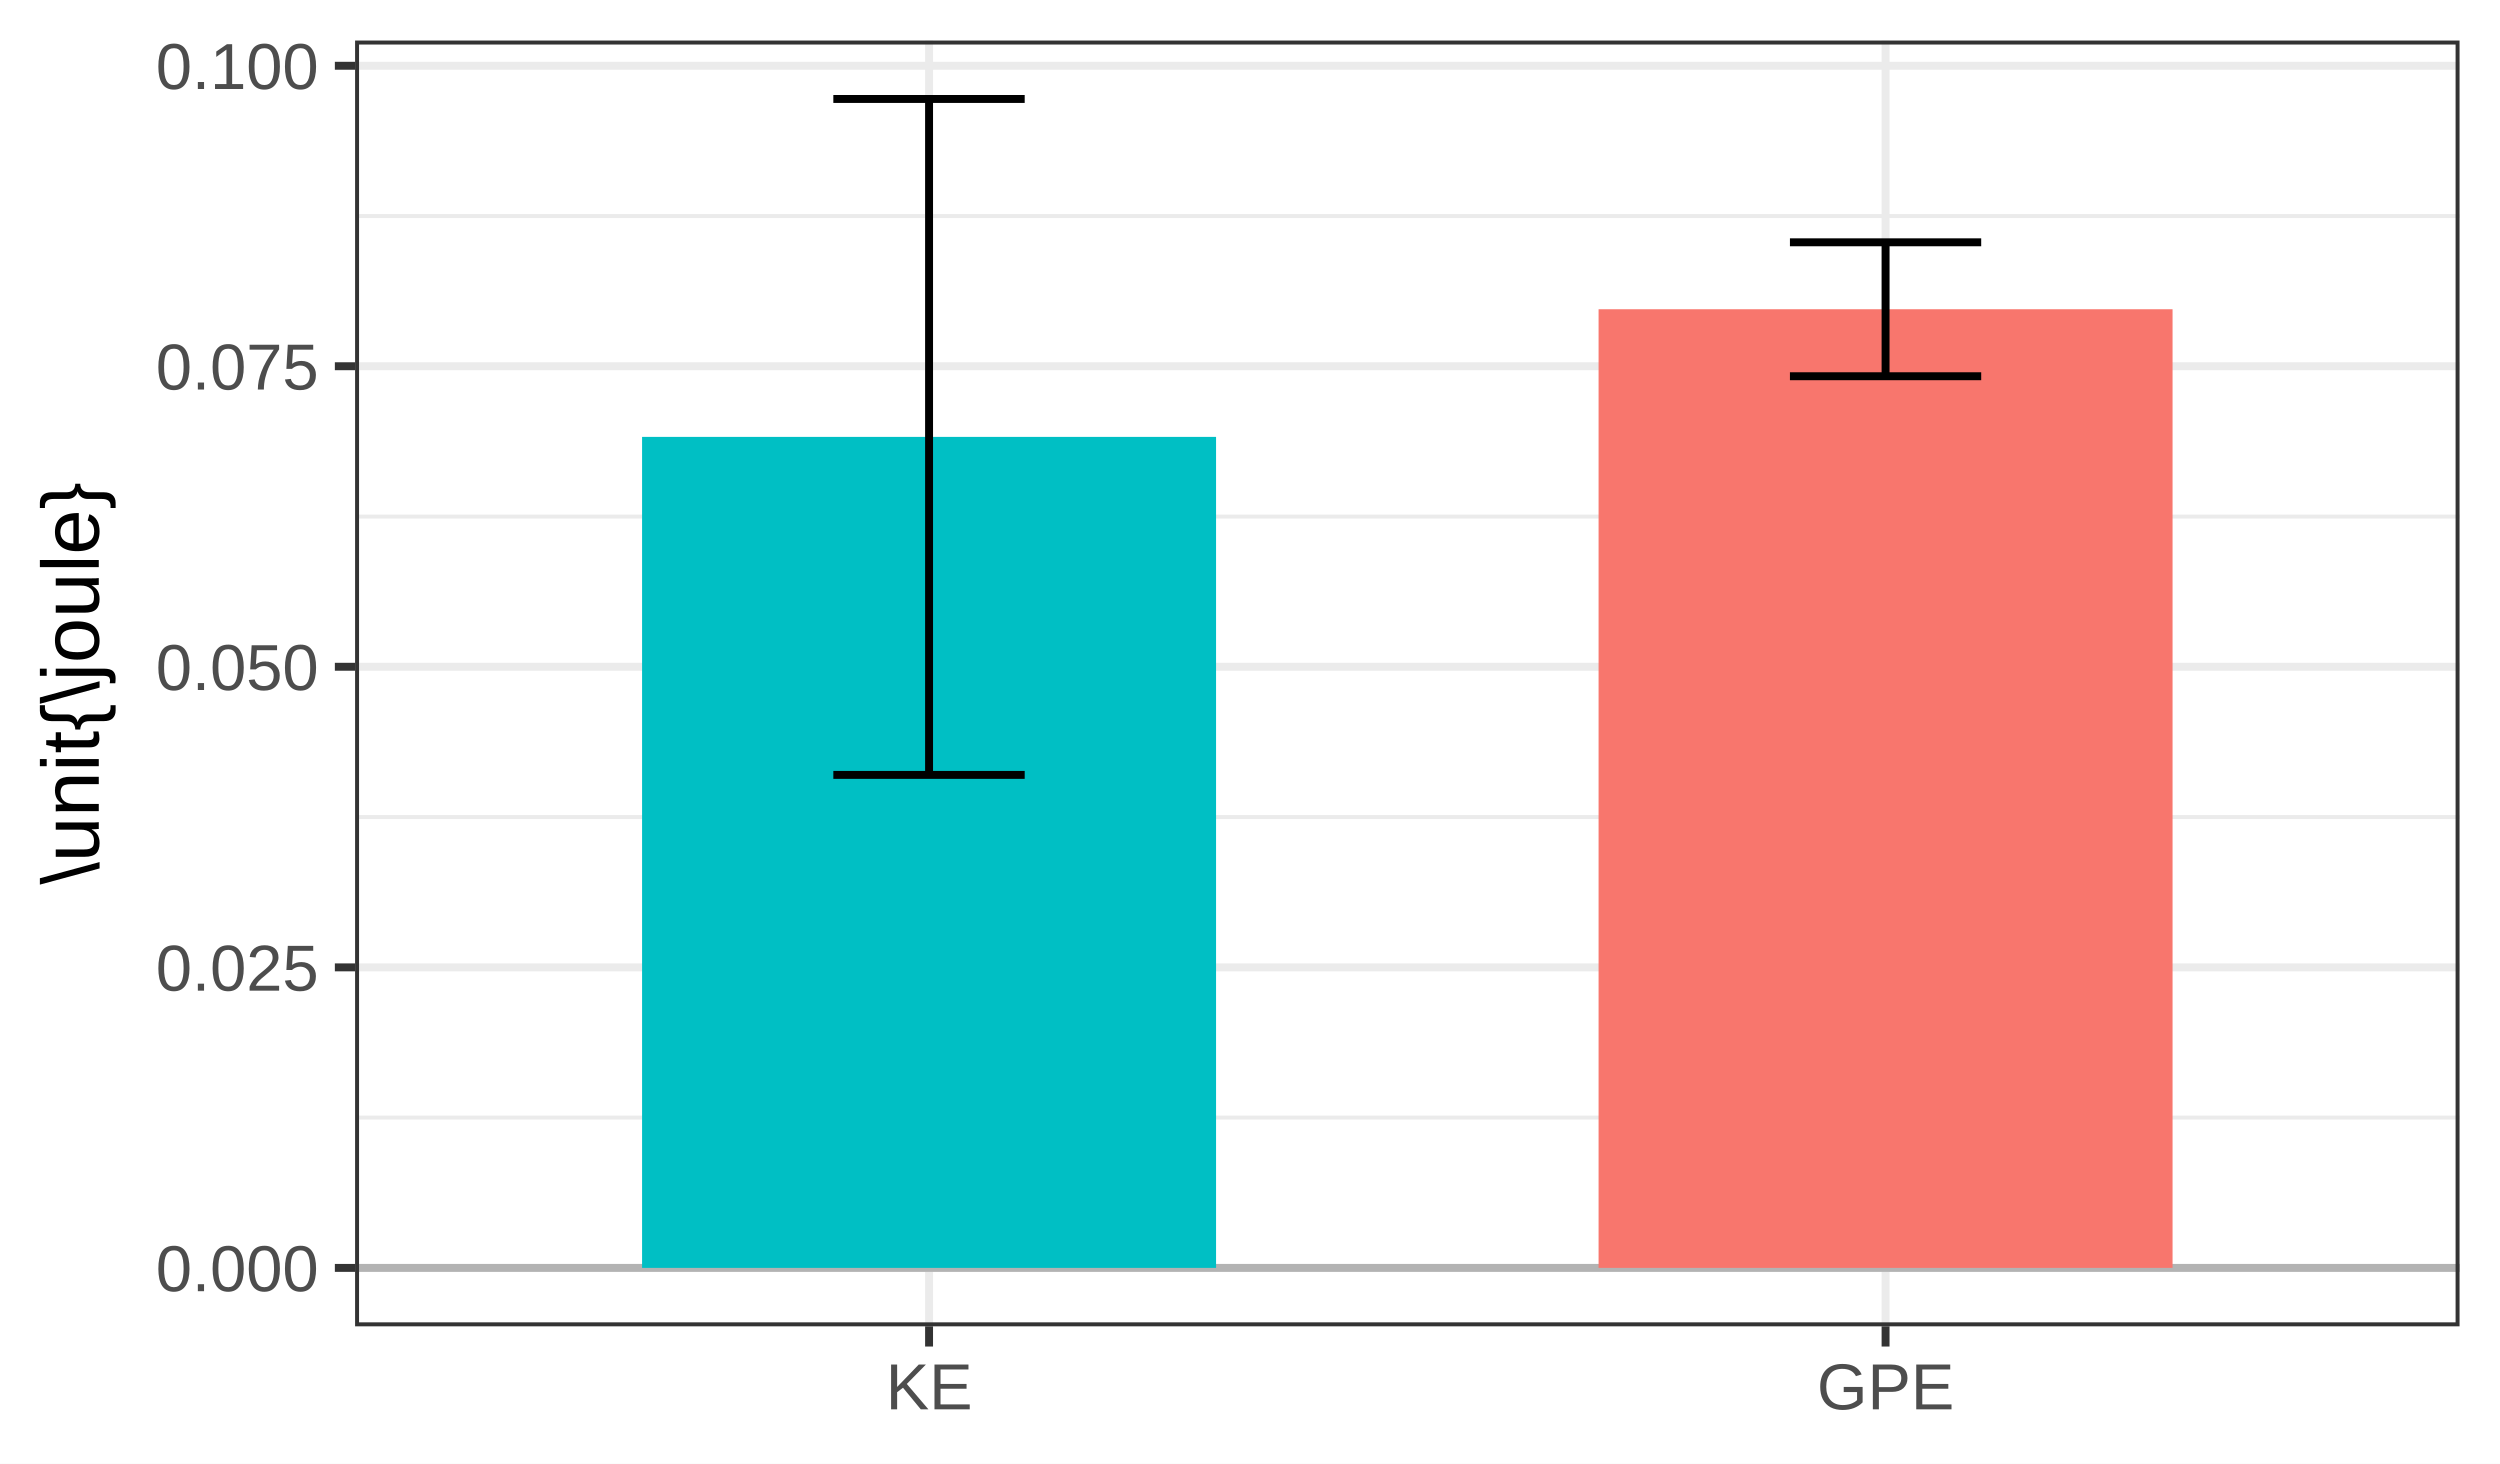
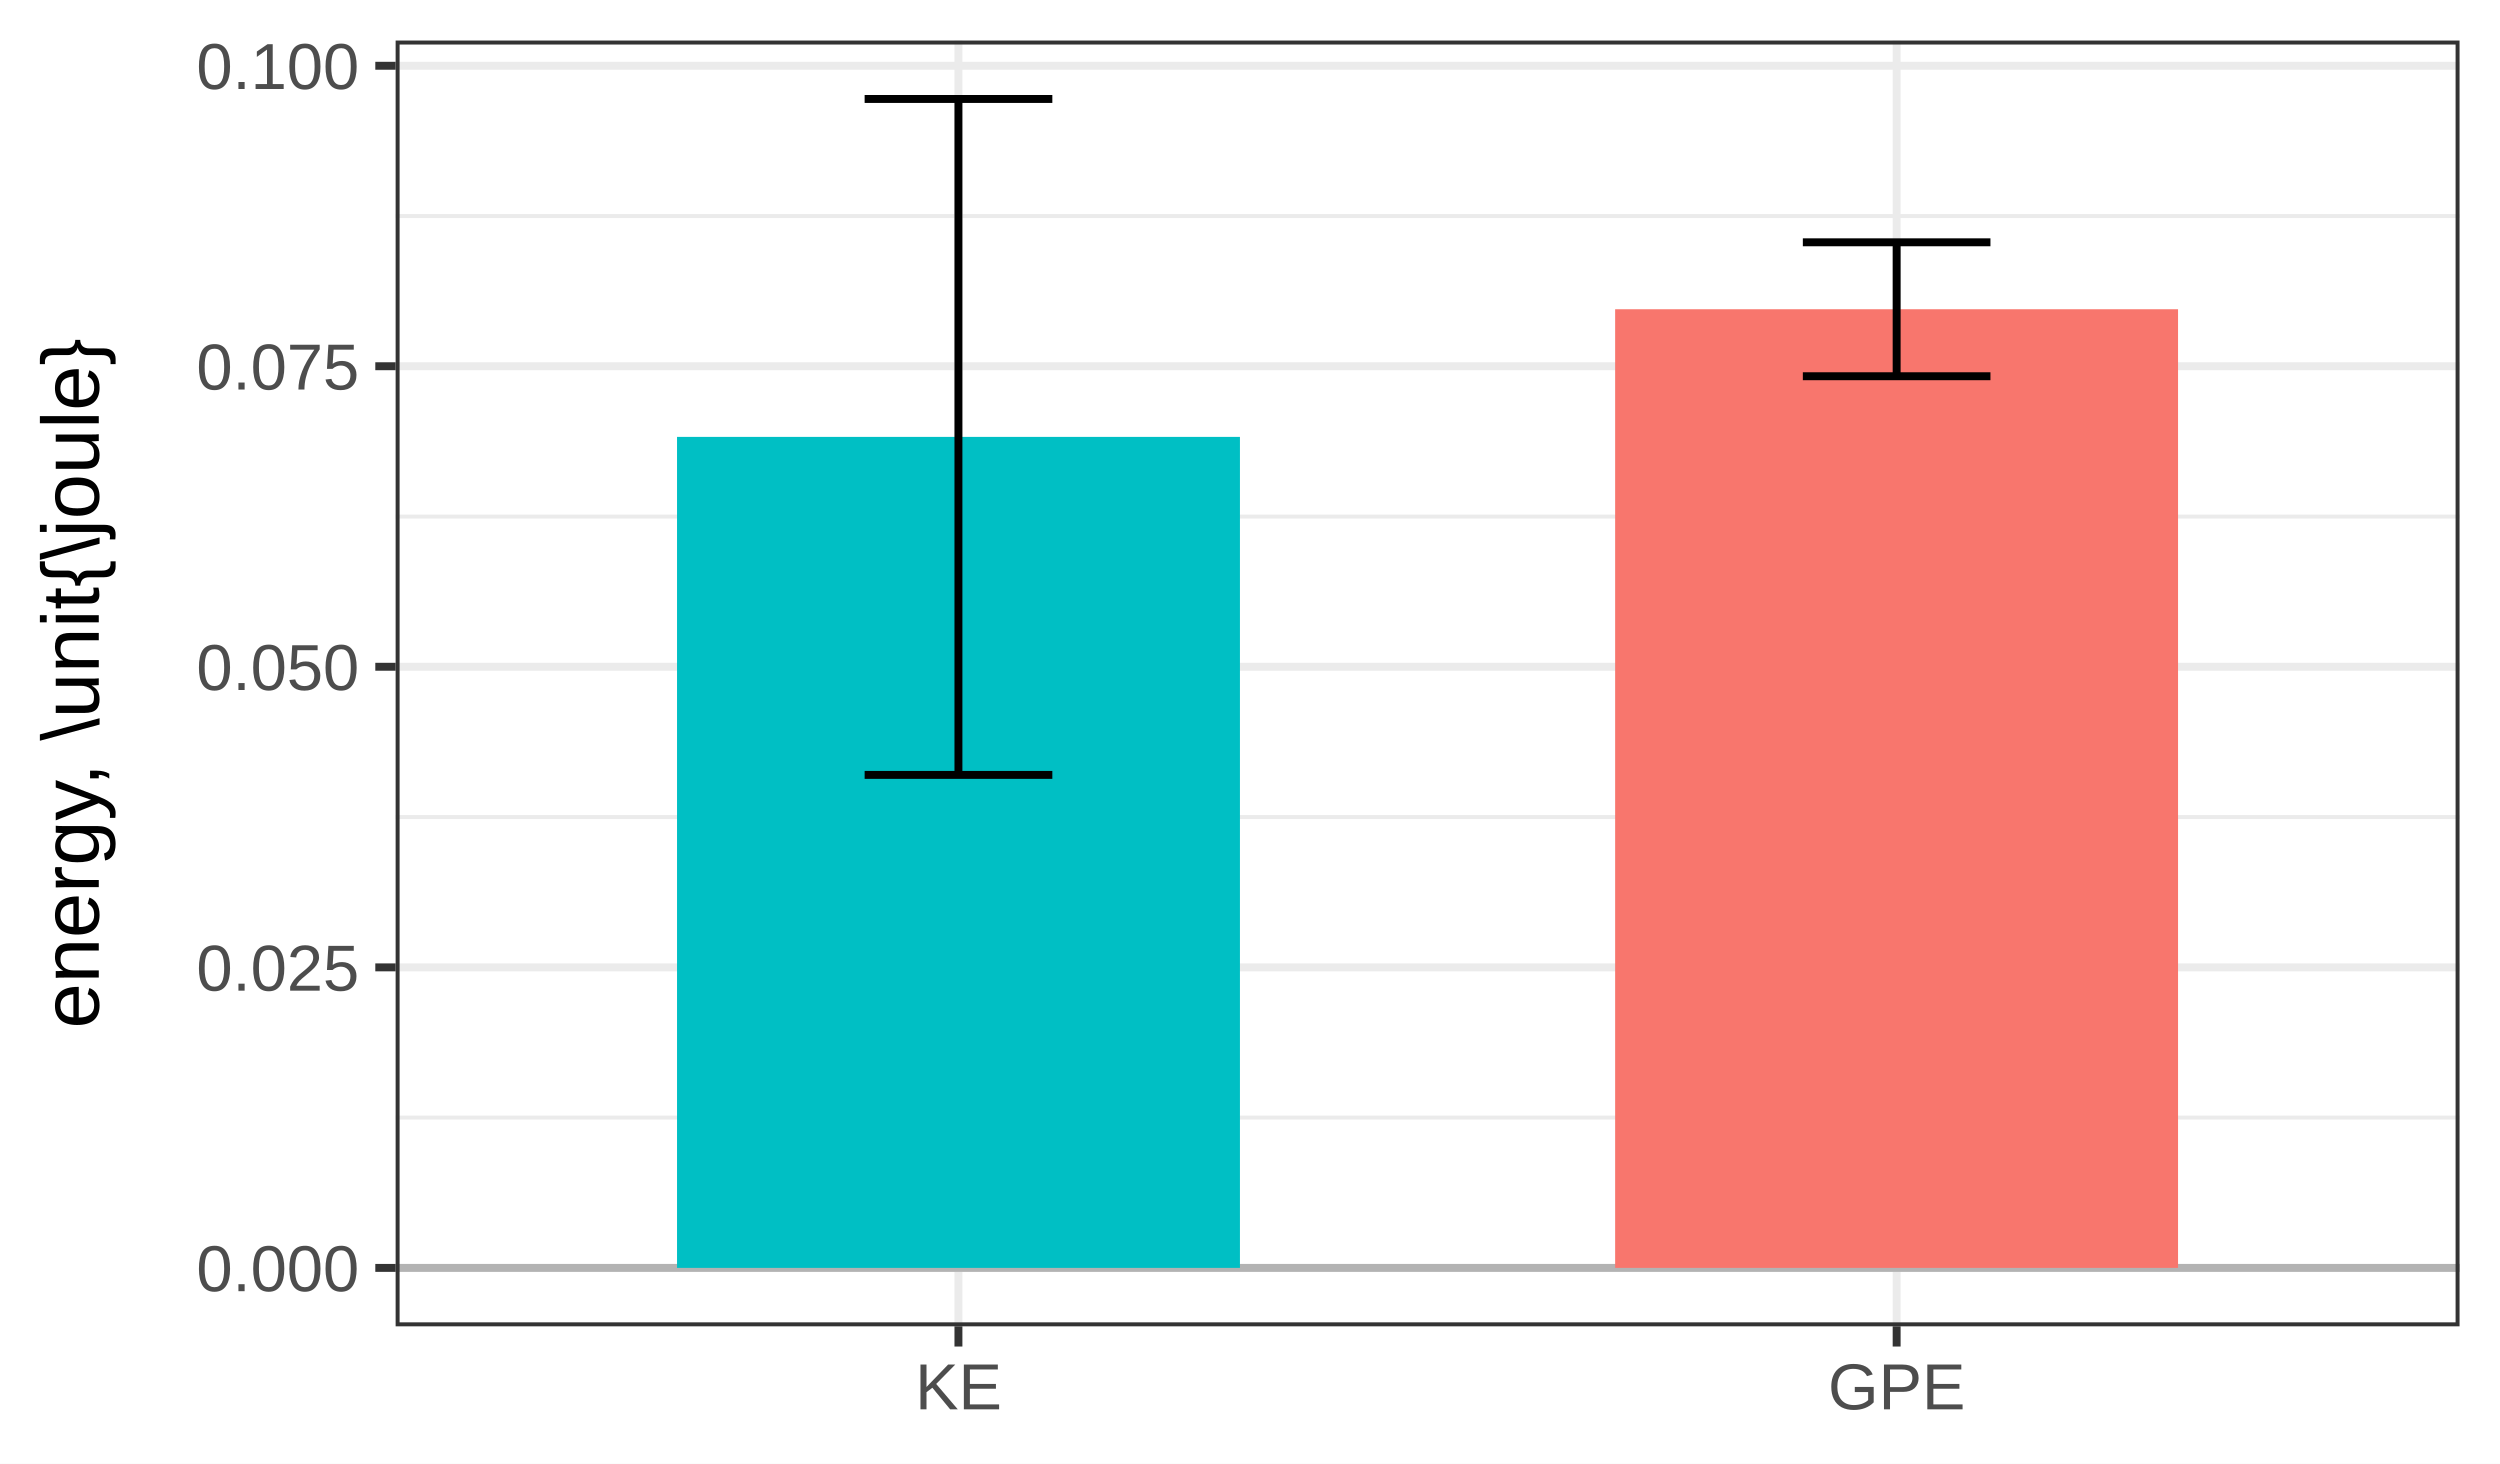
<svg xmlns="http://www.w3.org/2000/svg" width="246.00pt" height="144.00pt" viewBox="0 0 246.00 144.00">
  <g class="svglite">
    <defs>
      <style type="text/css">
    .svglite line, .svglite polyline, .svglite polygon, .svglite path, .svglite rect, .svglite circle {
      fill: none;
      stroke: #000000;
      stroke-linecap: round;
      stroke-linejoin: round;
      stroke-miterlimit: 10.00;
    }
    .svglite text {
      white-space: pre;
    }
    .svglite g.glyphgroup path {
      fill: inherit;
      stroke: none;
    }
  </style>
    </defs>
    <rect width="100%" height="100%" style="stroke: none; fill: #FFFFFF;" />
    <defs>
      <clipPath id="cpMC4wMHwyNDYuMDB8MC4wMHwxNDQuMDA=">
        <rect x="0.00" y="0.00" width="246.00" height="144.00" />
      </clipPath>
    </defs>
    <g clip-path="url(#cpMC4wMHwyNDYuMDB8MC4wMHwxNDQuMDA=)">
      <rect x="0.00" y="0.00" width="246.00" height="144.00" style="stroke-width: 0.78; stroke: #FFFFFF; fill: #FFFFFF;" />
    </g>
    <defs>
-       <clipPath id="cpMzQuOTR8MjQyLjAyfDMuOTl8MTMwLjUx">
-         <rect x="34.94" y="3.99" width="207.08" height="126.52" />
+       <clipPath id="cpMzguOTN8MjQyLjAyfDMuOTl8MTMwLjUx">
+         <rect x="38.93" y="3.99" width="203.09" height="126.52" />
      </clipPath>
    </defs>
-     <g clip-path="url(#cpMzQuOTR8MjQyLjAyfDMuOTl8MTMwLjUx)">
-       <rect x="34.94" y="3.99" width="207.08" height="126.52" style="stroke-width: 0.78; stroke: none; fill: #FFFFFF;" />
-       <polyline points="34.94,109.97 242.02,109.97 " style="stroke-width: 0.39; stroke: #EBEBEB; stroke-linecap: butt;" />
-       <polyline points="34.94,80.40 242.02,80.40 " style="stroke-width: 0.39; stroke: #EBEBEB; stroke-linecap: butt;" />
-       <polyline points="34.94,50.83 242.02,50.83 " style="stroke-width: 0.39; stroke: #EBEBEB; stroke-linecap: butt;" />
-       <polyline points="34.94,21.26 242.02,21.26 " style="stroke-width: 0.39; stroke: #EBEBEB; stroke-linecap: butt;" />
-       <polyline points="34.94,124.76 242.02,124.76 " style="stroke-width: 0.78; stroke: #EBEBEB; stroke-linecap: butt;" />
-       <polyline points="34.94,95.19 242.02,95.19 " style="stroke-width: 0.78; stroke: #EBEBEB; stroke-linecap: butt;" />
-       <polyline points="34.94,65.61 242.02,65.61 " style="stroke-width: 0.78; stroke: #EBEBEB; stroke-linecap: butt;" />
-       <polyline points="34.94,36.04 242.02,36.04 " style="stroke-width: 0.78; stroke: #EBEBEB; stroke-linecap: butt;" />
-       <polyline points="34.94,6.47 242.02,6.47 " style="stroke-width: 0.78; stroke: #EBEBEB; stroke-linecap: butt;" />
-       <polyline points="91.42,130.51 91.42,3.99 " style="stroke-width: 0.78; stroke: #EBEBEB; stroke-linecap: butt;" />
-       <polyline points="185.54,130.51 185.54,3.99 " style="stroke-width: 0.78; stroke: #EBEBEB; stroke-linecap: butt;" />
-       <line x1="34.94" y1="124.76" x2="242.02" y2="124.76" style="stroke-width: 0.78; stroke: #B3B3B3; stroke-linecap: butt;" />
-       <rect x="157.30" y="30.43" width="56.48" height="94.33" style="stroke-width: 0.78; stroke: none; stroke-linecap: butt; stroke-linejoin: miter; fill: #F8766D;" />
-       <rect x="63.18" y="42.99" width="56.48" height="81.77" style="stroke-width: 0.78; stroke: none; stroke-linecap: butt; stroke-linejoin: miter; fill: #00BFC4;" />
-       <polyline points="176.13,23.84 194.95,23.84 " style="stroke-width: 0.78; stroke-linecap: butt;" />
-       <polyline points="185.54,23.84 185.54,37.02 " style="stroke-width: 0.78; stroke-linecap: butt;" />
-       <polyline points="176.13,37.02 194.95,37.02 " style="stroke-width: 0.78; stroke-linecap: butt;" />
-       <polyline points="82.00,9.74 100.83,9.74 " style="stroke-width: 0.78; stroke-linecap: butt;" />
-       <polyline points="91.42,9.74 91.42,76.25 " style="stroke-width: 0.78; stroke-linecap: butt;" />
-       <polyline points="82.00,76.25 100.83,76.25 " style="stroke-width: 0.78; stroke-linecap: butt;" />
-       <rect x="34.94" y="3.99" width="207.08" height="126.52" style="stroke-width: 0.78; stroke: #333333;" />
+     <g clip-path="url(#cpMzguOTN8MjQyLjAyfDMuOTl8MTMwLjUx)">
+       <rect x="38.93" y="3.99" width="203.09" height="126.52" style="stroke-width: 0.78; stroke: none; fill: #FFFFFF;" />
+       <polyline points="38.93,109.97 242.02,109.97 " style="stroke-width: 0.39; stroke: #EBEBEB; stroke-linecap: butt;" />
+       <polyline points="38.93,80.40 242.02,80.40 " style="stroke-width: 0.39; stroke: #EBEBEB; stroke-linecap: butt;" />
+       <polyline points="38.93,50.83 242.02,50.83 " style="stroke-width: 0.39; stroke: #EBEBEB; stroke-linecap: butt;" />
+       <polyline points="38.93,21.26 242.02,21.26 " style="stroke-width: 0.39; stroke: #EBEBEB; stroke-linecap: butt;" />
+       <polyline points="38.93,124.76 242.02,124.76 " style="stroke-width: 0.78; stroke: #EBEBEB; stroke-linecap: butt;" />
+       <polyline points="38.93,95.19 242.02,95.19 " style="stroke-width: 0.78; stroke: #EBEBEB; stroke-linecap: butt;" />
+       <polyline points="38.93,65.61 242.02,65.61 " style="stroke-width: 0.78; stroke: #EBEBEB; stroke-linecap: butt;" />
+       <polyline points="38.93,36.04 242.02,36.04 " style="stroke-width: 0.78; stroke: #EBEBEB; stroke-linecap: butt;" />
+       <polyline points="38.93,6.47 242.02,6.47 " style="stroke-width: 0.78; stroke: #EBEBEB; stroke-linecap: butt;" />
+       <polyline points="94.31,130.51 94.31,3.99 " style="stroke-width: 0.78; stroke: #EBEBEB; stroke-linecap: butt;" />
+       <polyline points="186.63,130.51 186.63,3.99 " style="stroke-width: 0.78; stroke: #EBEBEB; stroke-linecap: butt;" />
+       <line x1="38.93" y1="124.76" x2="242.02" y2="124.76" style="stroke-width: 0.78; stroke: #B3B3B3; stroke-linecap: butt;" />
+       <rect x="158.93" y="30.43" width="55.39" height="94.33" style="stroke-width: 0.78; stroke: none; stroke-linecap: butt; stroke-linejoin: miter; fill: #F8766D;" />
+       <rect x="66.62" y="42.99" width="55.39" height="81.77" style="stroke-width: 0.78; stroke: none; stroke-linecap: butt; stroke-linejoin: miter; fill: #00BFC4;" />
+       <polyline points="177.40,23.84 195.86,23.84 " style="stroke-width: 0.78; stroke-linecap: butt;" />
+       <polyline points="186.63,23.84 186.63,37.02 " style="stroke-width: 0.78; stroke-linecap: butt;" />
+       <polyline points="177.40,37.02 195.86,37.02 " style="stroke-width: 0.78; stroke-linecap: butt;" />
+       <polyline points="85.08,9.74 103.55,9.74 " style="stroke-width: 0.78; stroke-linecap: butt;" />
+       <polyline points="94.31,9.74 94.31,76.25 " style="stroke-width: 0.78; stroke-linecap: butt;" />
+       <polyline points="85.08,76.25 103.55,76.25 " style="stroke-width: 0.78; stroke-linecap: butt;" />
+       <rect x="38.93" y="3.99" width="203.09" height="126.52" style="stroke-width: 0.78; stroke: #333333;" />
    </g>
    <g clip-path="url(#cpMC4wMHwyNDYuMDB8MC4wMHwxNDQuMDA=)">
-       <text x="31.35" y="127.05" text-anchor="end" style="font-size: 6.40px;fill: #4D4D4D; font-family: &quot;Arial&quot;;" textLength="15.97px" lengthAdjust="spacingAndGlyphs">0.000</text>
-       <text x="31.35" y="97.48" text-anchor="end" style="font-size: 6.40px;fill: #4D4D4D; font-family: &quot;Arial&quot;;" textLength="15.97px" lengthAdjust="spacingAndGlyphs">0.025</text>
-       <text x="31.35" y="67.90" text-anchor="end" style="font-size: 6.40px;fill: #4D4D4D; font-family: &quot;Arial&quot;;" textLength="15.97px" lengthAdjust="spacingAndGlyphs">0.050</text>
-       <text x="31.35" y="38.33" text-anchor="end" style="font-size: 6.40px;fill: #4D4D4D; font-family: &quot;Arial&quot;;" textLength="15.97px" lengthAdjust="spacingAndGlyphs">0.075</text>
-       <text x="31.35" y="8.76" text-anchor="end" style="font-size: 6.40px;fill: #4D4D4D; font-family: &quot;Arial&quot;;" textLength="15.97px" lengthAdjust="spacingAndGlyphs">0.100</text>
-       <polyline points="32.95,124.76 34.94,124.76 " style="stroke-width: 0.78; stroke: #333333; stroke-linecap: butt;" />
-       <polyline points="32.95,95.19 34.94,95.19 " style="stroke-width: 0.78; stroke: #333333; stroke-linecap: butt;" />
-       <polyline points="32.95,65.61 34.94,65.61 " style="stroke-width: 0.78; stroke: #333333; stroke-linecap: butt;" />
-       <polyline points="32.95,36.04 34.94,36.04 " style="stroke-width: 0.78; stroke: #333333; stroke-linecap: butt;" />
-       <polyline points="32.95,6.47 34.94,6.47 " style="stroke-width: 0.78; stroke: #333333; stroke-linecap: butt;" />
-       <polyline points="91.42,132.50 91.42,130.51 " style="stroke-width: 0.78; stroke: #333333; stroke-linecap: butt;" />
-       <polyline points="185.54,132.50 185.54,130.51 " style="stroke-width: 0.78; stroke: #333333; stroke-linecap: butt;" />
-       <text x="91.42" y="138.68" text-anchor="middle" style="font-size: 6.40px;fill: #4D4D4D; font-family: &quot;Arial&quot;;" textLength="8.53px" lengthAdjust="spacingAndGlyphs">KE</text>
-       <text x="185.54" y="138.68" text-anchor="middle" style="font-size: 6.40px;fill: #4D4D4D; font-family: &quot;Arial&quot;;" textLength="13.50px" lengthAdjust="spacingAndGlyphs">GPE</text>
-       <text transform="translate(9.72,67.25) rotate(-90)" text-anchor="middle" style="font-size: 8.00px; font-family: &quot;Arial&quot;;" textLength="39.61px" lengthAdjust="spacingAndGlyphs">\unit{\joule}</text>
+       <text x="35.34" y="127.05" text-anchor="end" style="font-size: 6.40px;fill: #4D4D4D; font-family: &quot;Arial&quot;;" textLength="15.97px" lengthAdjust="spacingAndGlyphs">0.000</text>
+       <text x="35.34" y="97.48" text-anchor="end" style="font-size: 6.40px;fill: #4D4D4D; font-family: &quot;Arial&quot;;" textLength="15.97px" lengthAdjust="spacingAndGlyphs">0.025</text>
+       <text x="35.34" y="67.90" text-anchor="end" style="font-size: 6.40px;fill: #4D4D4D; font-family: &quot;Arial&quot;;" textLength="15.97px" lengthAdjust="spacingAndGlyphs">0.050</text>
+       <text x="35.34" y="38.33" text-anchor="end" style="font-size: 6.40px;fill: #4D4D4D; font-family: &quot;Arial&quot;;" textLength="15.97px" lengthAdjust="spacingAndGlyphs">0.075</text>
+       <text x="35.34" y="8.76" text-anchor="end" style="font-size: 6.40px;fill: #4D4D4D; font-family: &quot;Arial&quot;;" textLength="15.97px" lengthAdjust="spacingAndGlyphs">0.100</text>
+       <polyline points="36.93,124.76 38.93,124.76 " style="stroke-width: 0.78; stroke: #333333; stroke-linecap: butt;" />
+       <polyline points="36.93,95.19 38.93,95.19 " style="stroke-width: 0.78; stroke: #333333; stroke-linecap: butt;" />
+       <polyline points="36.93,65.61 38.93,65.61 " style="stroke-width: 0.78; stroke: #333333; stroke-linecap: butt;" />
+       <polyline points="36.93,36.04 38.93,36.04 " style="stroke-width: 0.78; stroke: #333333; stroke-linecap: butt;" />
+       <polyline points="36.93,6.47 38.93,6.47 " style="stroke-width: 0.78; stroke: #333333; stroke-linecap: butt;" />
+       <polyline points="94.31,132.50 94.31,130.51 " style="stroke-width: 0.78; stroke: #333333; stroke-linecap: butt;" />
+       <polyline points="186.63,132.50 186.63,130.51 " style="stroke-width: 0.78; stroke: #333333; stroke-linecap: butt;" />
+       <text x="94.31" y="138.68" text-anchor="middle" style="font-size: 6.40px;fill: #4D4D4D; font-family: &quot;Arial&quot;;" textLength="8.53px" lengthAdjust="spacingAndGlyphs">KE</text>
+       <text x="186.63" y="138.68" text-anchor="middle" style="font-size: 6.40px;fill: #4D4D4D; font-family: &quot;Arial&quot;;" textLength="13.50px" lengthAdjust="spacingAndGlyphs">GPE</text>
+       <text transform="translate(9.72,67.25) rotate(-90)" text-anchor="middle" style="font-size: 8.00px; font-family: &quot;Arial&quot;;" textLength="67.94px" lengthAdjust="spacingAndGlyphs">energy, \unit{\joule}</text>
    </g>
  </g>
</svg>
